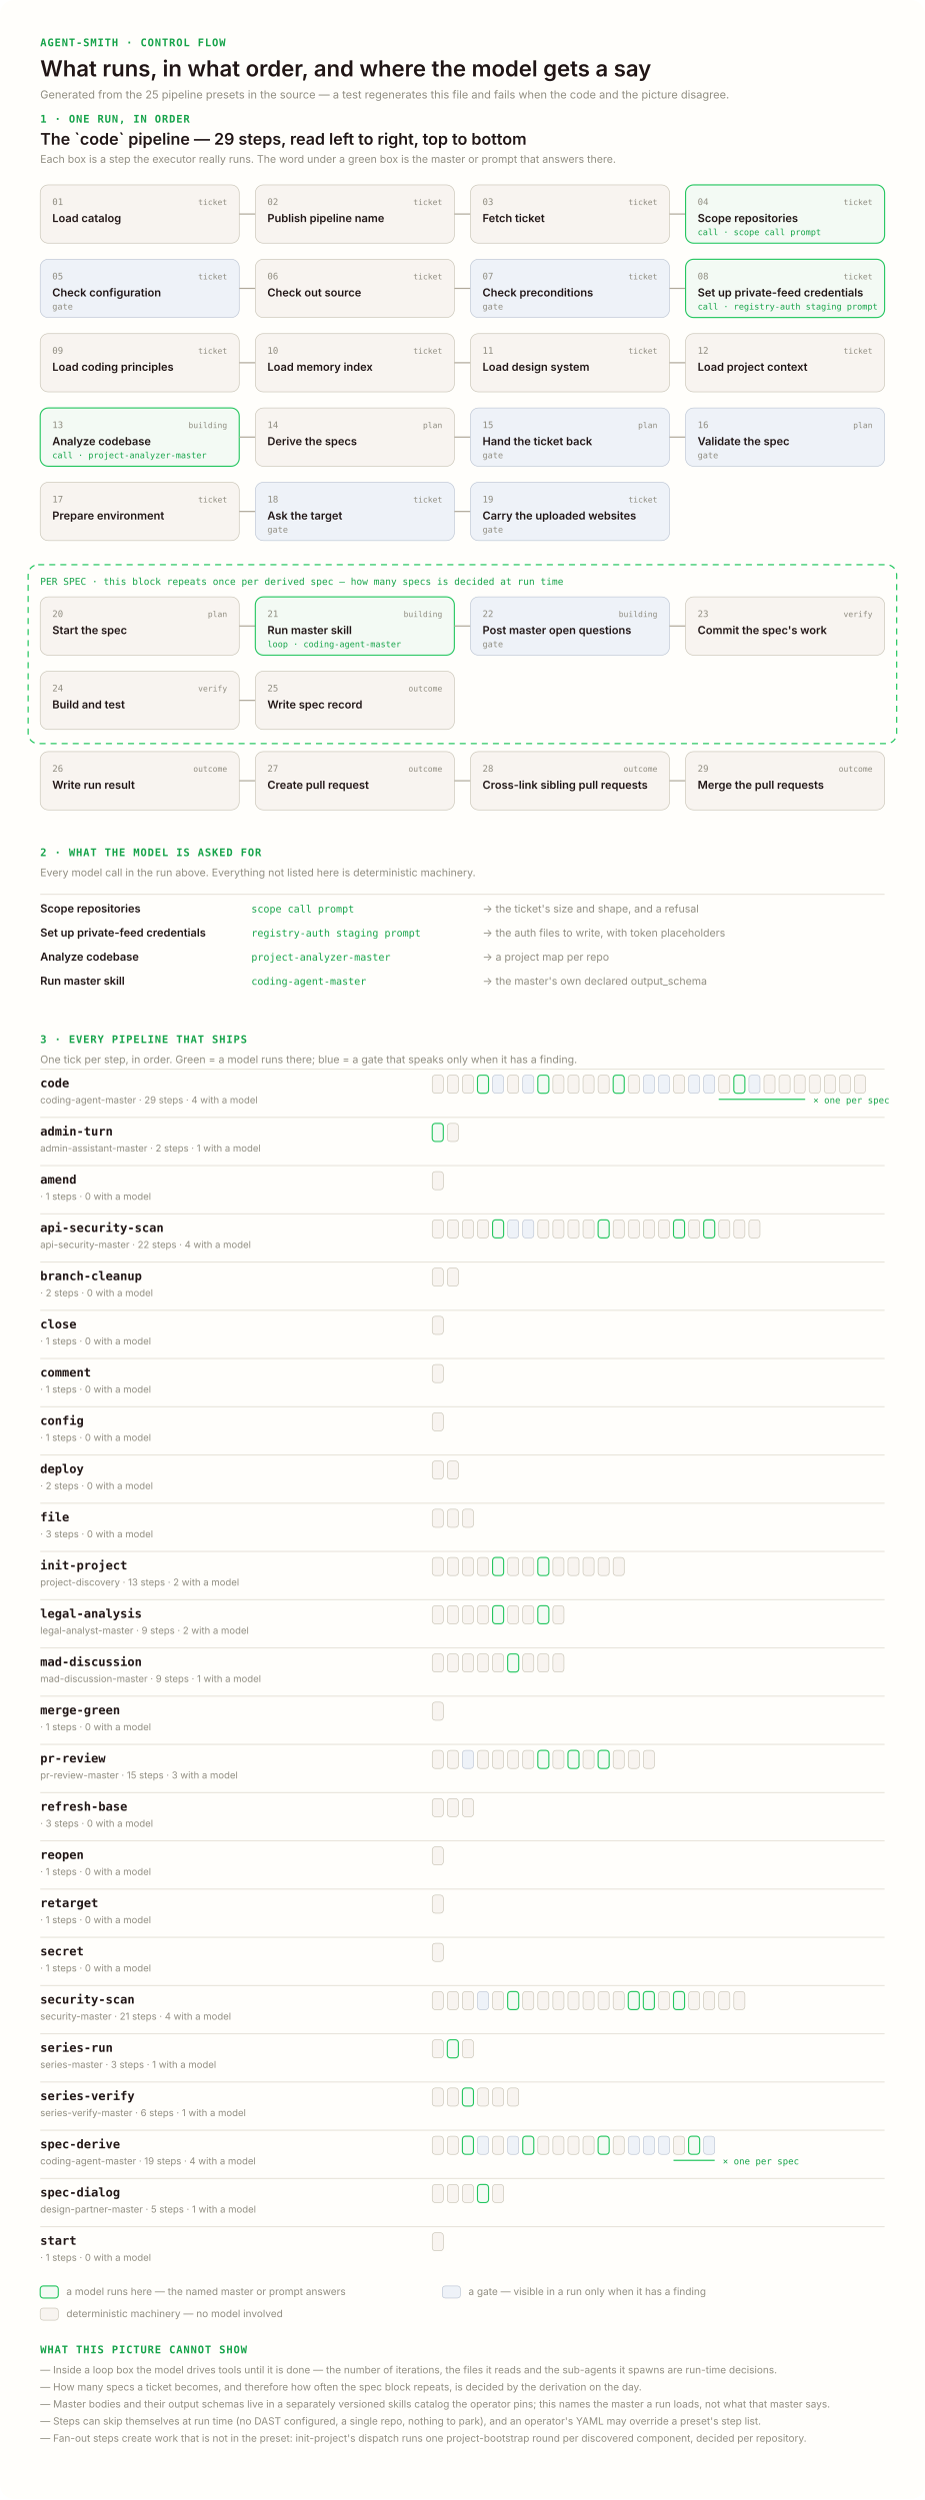
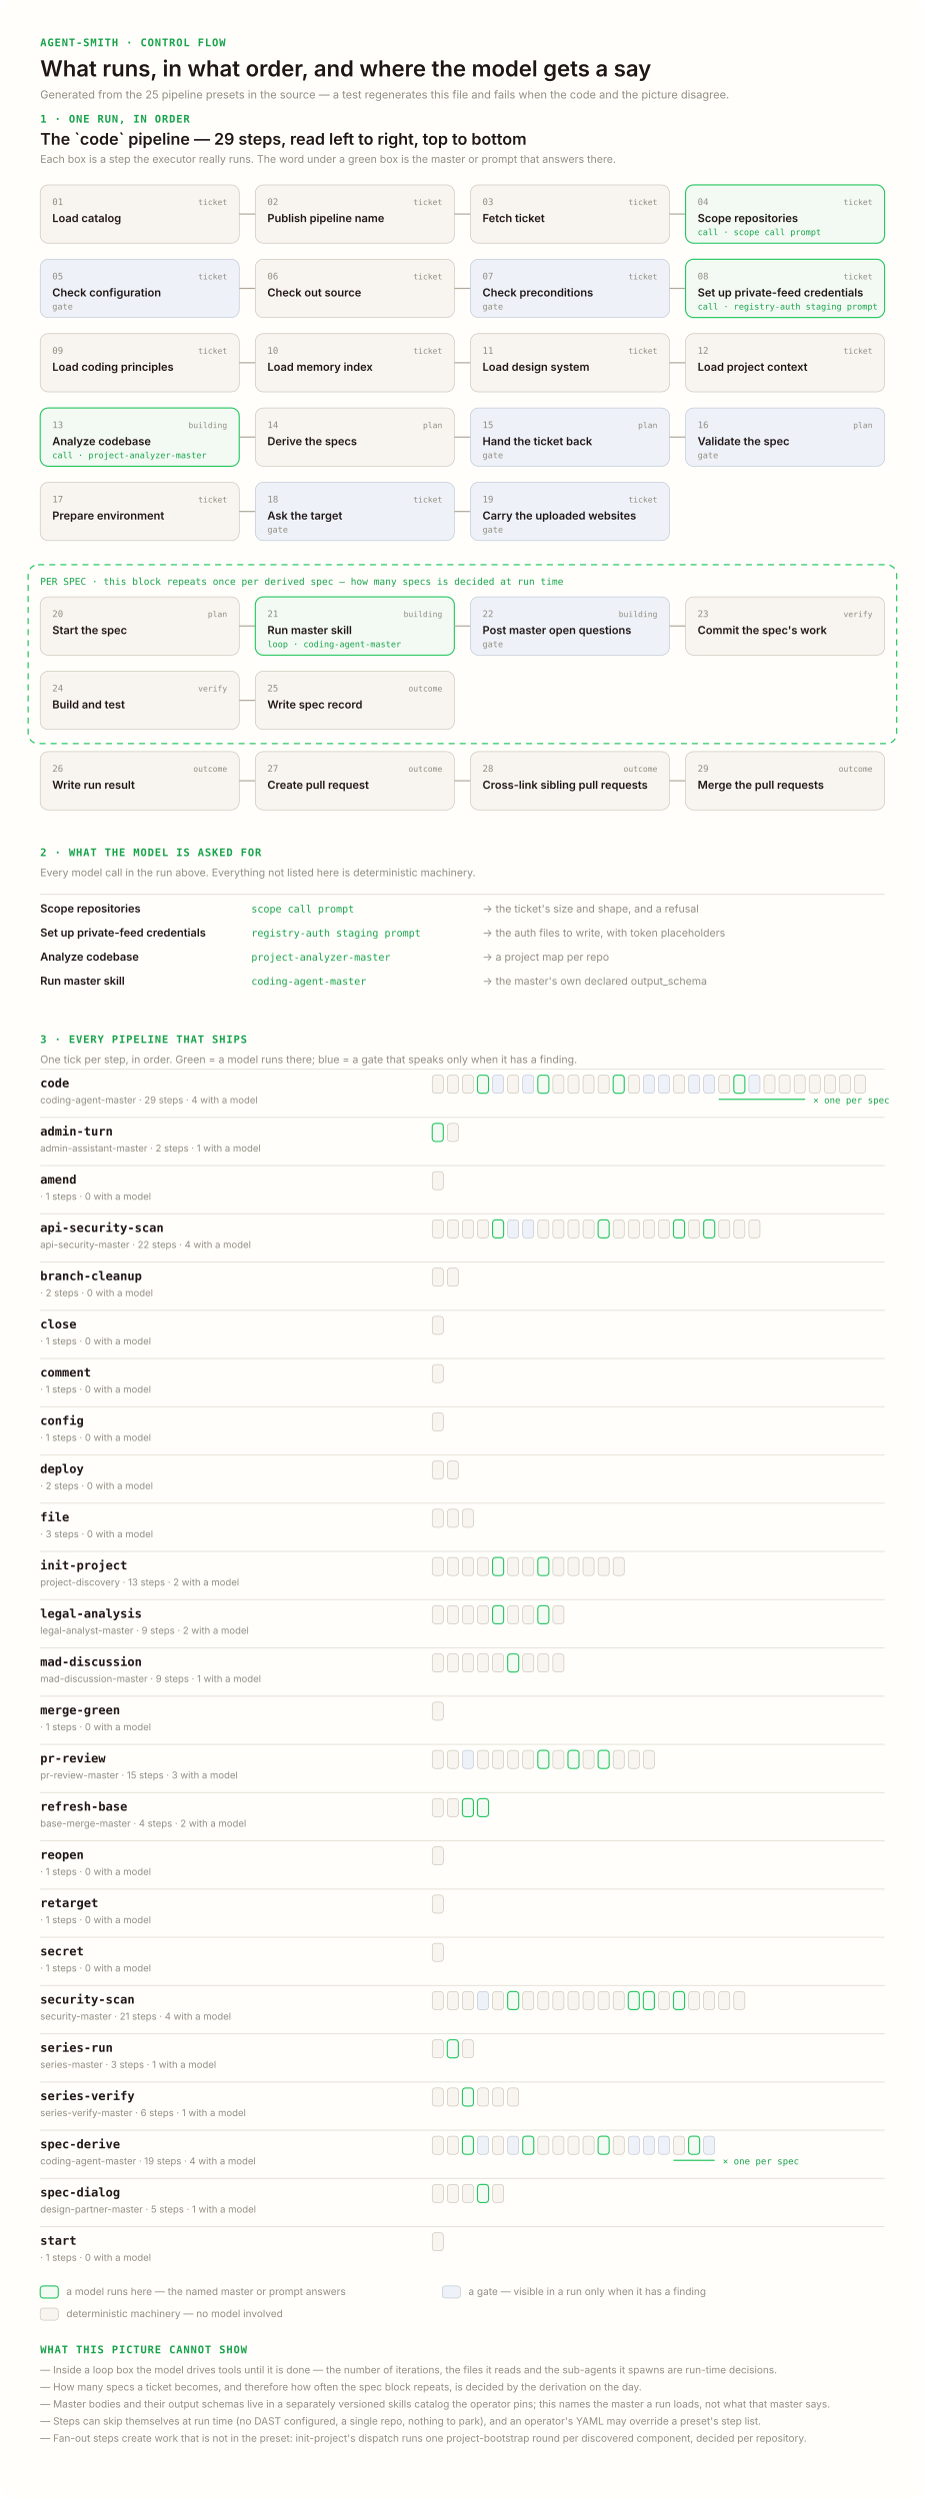
<svg xmlns="http://www.w3.org/2000/svg" viewBox="0 0 920 2487" role="img" aria-labelledby="cf-title cf-desc">
  <style>
    .cf-bg        { fill: #fffefb; }
    .cf-surface   { fill: #f8f4f0; stroke: #c5c0b1; stroke-width: 0.6; }
    .cf-gate      { fill: #eef2f8; stroke: #b7c1d1; stroke-width: 0.6; }
    .cf-model     { fill: #f3faf4; stroke: #22c55e; stroke-width: 1.1; }
    .cf-block     { fill: none;    stroke: #22c55e; stroke-width: 1.2; stroke-dasharray: 6 5; }
    .cf-blockline { stroke: #22c55e; stroke-width: 1.2; }
    .cf-flow      { stroke: #b0a99a; stroke-width: 1.2; }
    .cf-rule      { stroke: #e6e2d8; stroke-width: 1; }
    .cf-text      { fill: #201515; font-family: 'Inter', system-ui, sans-serif; }
    .cf-mute      { fill: #8f8c80; font-family: 'Inter', system-ui, sans-serif; }
    .cf-mono      { fill: #201515; font-family: 'IBM Plex Mono', ui-monospace, monospace; }
    .cf-mono-mute { fill: #8f8c80; font-family: 'IBM Plex Mono', ui-monospace, monospace; }
    .cf-accent    { fill: #16a34a; font-family: 'IBM Plex Mono', ui-monospace, monospace; }
    .cf-tag       { fill: #16a34a; font-family: 'IBM Plex Mono', ui-monospace, monospace; letter-spacing: 0.8px; }
  </style>
  <rect width="920" height="2487" rx="14" class="cf-bg" />
  <text x="40" y="46" class="cf-tag" font-size="10.5" font-weight="600" text-anchor="start">AGENT-SMITH · CONTROL FLOW</text>
  <text x="40" y="76" class="cf-text" font-size="22" font-weight="600" text-anchor="start">What runs, in what order, and where the model gets a say</text>
  <text x="40" y="98" class="cf-mute" font-size="11" font-weight="400" text-anchor="start">Generated from the 25 pipeline presets in the source — a test regenerates this file and fails when the code and the picture disagree.</text>
  <text x="40" y="122" class="cf-tag" font-size="10.5" font-weight="600" text-anchor="start">1 · ONE RUN, IN ORDER</text>
  <text x="40" y="144" class="cf-text" font-size="16" font-weight="600" text-anchor="start">The `code` pipeline — 29 steps, read left to right, top to bottom</text>
  <text x="40" y="162" class="cf-mute" font-size="10.5" font-weight="400" text-anchor="start">Each box is a step the executor really runs. The word under a green box is the master or prompt that answers there.</text>
  <rect x="40" y="184" width="198" height="58" rx="8" class="cf-surface" />
  <text x="52" y="204" class="cf-mono-mute" font-size="9" font-weight="400" text-anchor="start">01</text>
  <text x="226" y="204" class="cf-mono-mute" font-size="8" font-weight="400" text-anchor="end">ticket</text>
  <text x="52" y="221" class="cf-text" font-size="11" font-weight="600" text-anchor="start">Load catalog</text>
  <line x1="238" y1="213" x2="254" y2="213" class="cf-flow" />
  <rect x="254" y="184" width="198" height="58" rx="8" class="cf-surface" />
  <text x="266" y="204" class="cf-mono-mute" font-size="9" font-weight="400" text-anchor="start">02</text>
  <text x="440" y="204" class="cf-mono-mute" font-size="8" font-weight="400" text-anchor="end">ticket</text>
  <text x="266" y="221" class="cf-text" font-size="11" font-weight="600" text-anchor="start">Publish pipeline name</text>
  <line x1="452" y1="213" x2="468" y2="213" class="cf-flow" />
  <rect x="468" y="184" width="198" height="58" rx="8" class="cf-surface" />
  <text x="480" y="204" class="cf-mono-mute" font-size="9" font-weight="400" text-anchor="start">03</text>
  <text x="654" y="204" class="cf-mono-mute" font-size="8" font-weight="400" text-anchor="end">ticket</text>
  <text x="480" y="221" class="cf-text" font-size="11" font-weight="600" text-anchor="start">Fetch ticket</text>
  <line x1="666" y1="213" x2="682" y2="213" class="cf-flow" />
  <rect x="682" y="184" width="198" height="58" rx="8" class="cf-model" />
  <text x="694" y="204" class="cf-mono-mute" font-size="9" font-weight="400" text-anchor="start">04</text>
  <text x="868" y="204" class="cf-mono-mute" font-size="8" font-weight="400" text-anchor="end">ticket</text>
  <text x="694" y="221" class="cf-text" font-size="11" font-weight="600" text-anchor="start">Scope repositories</text>
  <text x="694" y="234" class="cf-accent" font-size="8.5" font-weight="400" text-anchor="start">call · scope call prompt</text>
  <rect x="40" y="258" width="198" height="58" rx="8" class="cf-gate" />
  <text x="52" y="278" class="cf-mono-mute" font-size="9" font-weight="400" text-anchor="start">05</text>
  <text x="226" y="278" class="cf-mono-mute" font-size="8" font-weight="400" text-anchor="end">ticket</text>
  <text x="52" y="295" class="cf-text" font-size="11" font-weight="600" text-anchor="start">Check configuration</text>
  <text x="52" y="308" class="cf-mono-mute" font-size="8.5" font-weight="400" text-anchor="start">gate</text>
  <line x1="238" y1="287" x2="254" y2="287" class="cf-flow" />
  <rect x="254" y="258" width="198" height="58" rx="8" class="cf-surface" />
  <text x="266" y="278" class="cf-mono-mute" font-size="9" font-weight="400" text-anchor="start">06</text>
  <text x="440" y="278" class="cf-mono-mute" font-size="8" font-weight="400" text-anchor="end">ticket</text>
  <text x="266" y="295" class="cf-text" font-size="11" font-weight="600" text-anchor="start">Check out source</text>
  <line x1="452" y1="287" x2="468" y2="287" class="cf-flow" />
  <rect x="468" y="258" width="198" height="58" rx="8" class="cf-gate" />
  <text x="480" y="278" class="cf-mono-mute" font-size="9" font-weight="400" text-anchor="start">07</text>
  <text x="654" y="278" class="cf-mono-mute" font-size="8" font-weight="400" text-anchor="end">ticket</text>
  <text x="480" y="295" class="cf-text" font-size="11" font-weight="600" text-anchor="start">Check preconditions</text>
  <text x="480" y="308" class="cf-mono-mute" font-size="8.5" font-weight="400" text-anchor="start">gate</text>
  <line x1="666" y1="287" x2="682" y2="287" class="cf-flow" />
  <rect x="682" y="258" width="198" height="58" rx="8" class="cf-model" />
  <text x="694" y="278" class="cf-mono-mute" font-size="9" font-weight="400" text-anchor="start">08</text>
  <text x="868" y="278" class="cf-mono-mute" font-size="8" font-weight="400" text-anchor="end">ticket</text>
  <text x="694" y="295" class="cf-text" font-size="11" font-weight="600" text-anchor="start">Set up private-feed credentials</text>
  <text x="694" y="308" class="cf-accent" font-size="8.5" font-weight="400" text-anchor="start">call · registry-auth staging prompt</text>
  <rect x="40" y="332" width="198" height="58" rx="8" class="cf-surface" />
  <text x="52" y="352" class="cf-mono-mute" font-size="9" font-weight="400" text-anchor="start">09</text>
  <text x="226" y="352" class="cf-mono-mute" font-size="8" font-weight="400" text-anchor="end">ticket</text>
  <text x="52" y="369" class="cf-text" font-size="11" font-weight="600" text-anchor="start">Load coding principles</text>
  <line x1="238" y1="361" x2="254" y2="361" class="cf-flow" />
  <rect x="254" y="332" width="198" height="58" rx="8" class="cf-surface" />
  <text x="266" y="352" class="cf-mono-mute" font-size="9" font-weight="400" text-anchor="start">10</text>
  <text x="440" y="352" class="cf-mono-mute" font-size="8" font-weight="400" text-anchor="end">ticket</text>
  <text x="266" y="369" class="cf-text" font-size="11" font-weight="600" text-anchor="start">Load memory index</text>
  <line x1="452" y1="361" x2="468" y2="361" class="cf-flow" />
  <rect x="468" y="332" width="198" height="58" rx="8" class="cf-surface" />
  <text x="480" y="352" class="cf-mono-mute" font-size="9" font-weight="400" text-anchor="start">11</text>
  <text x="654" y="352" class="cf-mono-mute" font-size="8" font-weight="400" text-anchor="end">ticket</text>
  <text x="480" y="369" class="cf-text" font-size="11" font-weight="600" text-anchor="start">Load design system</text>
  <line x1="666" y1="361" x2="682" y2="361" class="cf-flow" />
  <rect x="682" y="332" width="198" height="58" rx="8" class="cf-surface" />
  <text x="694" y="352" class="cf-mono-mute" font-size="9" font-weight="400" text-anchor="start">12</text>
  <text x="868" y="352" class="cf-mono-mute" font-size="8" font-weight="400" text-anchor="end">ticket</text>
  <text x="694" y="369" class="cf-text" font-size="11" font-weight="600" text-anchor="start">Load project context</text>
  <rect x="40" y="406" width="198" height="58" rx="8" class="cf-model" />
  <text x="52" y="426" class="cf-mono-mute" font-size="9" font-weight="400" text-anchor="start">13</text>
  <text x="226" y="426" class="cf-mono-mute" font-size="8" font-weight="400" text-anchor="end">building</text>
  <text x="52" y="443" class="cf-text" font-size="11" font-weight="600" text-anchor="start">Analyze codebase</text>
  <text x="52" y="456" class="cf-accent" font-size="8.5" font-weight="400" text-anchor="start">call · project-analyzer-master</text>
  <line x1="238" y1="435" x2="254" y2="435" class="cf-flow" />
  <rect x="254" y="406" width="198" height="58" rx="8" class="cf-surface" />
  <text x="266" y="426" class="cf-mono-mute" font-size="9" font-weight="400" text-anchor="start">14</text>
  <text x="440" y="426" class="cf-mono-mute" font-size="8" font-weight="400" text-anchor="end">plan</text>
  <text x="266" y="443" class="cf-text" font-size="11" font-weight="600" text-anchor="start">Derive the specs</text>
  <line x1="452" y1="435" x2="468" y2="435" class="cf-flow" />
  <rect x="468" y="406" width="198" height="58" rx="8" class="cf-gate" />
  <text x="480" y="426" class="cf-mono-mute" font-size="9" font-weight="400" text-anchor="start">15</text>
  <text x="654" y="426" class="cf-mono-mute" font-size="8" font-weight="400" text-anchor="end">plan</text>
  <text x="480" y="443" class="cf-text" font-size="11" font-weight="600" text-anchor="start">Hand the ticket back</text>
  <text x="480" y="456" class="cf-mono-mute" font-size="8.5" font-weight="400" text-anchor="start">gate</text>
  <line x1="666" y1="435" x2="682" y2="435" class="cf-flow" />
  <rect x="682" y="406" width="198" height="58" rx="8" class="cf-gate" />
  <text x="694" y="426" class="cf-mono-mute" font-size="9" font-weight="400" text-anchor="start">16</text>
  <text x="868" y="426" class="cf-mono-mute" font-size="8" font-weight="400" text-anchor="end">plan</text>
  <text x="694" y="443" class="cf-text" font-size="11" font-weight="600" text-anchor="start">Validate the spec</text>
  <text x="694" y="456" class="cf-mono-mute" font-size="8.5" font-weight="400" text-anchor="start">gate</text>
  <rect x="40" y="480" width="198" height="58" rx="8" class="cf-surface" />
  <text x="52" y="500" class="cf-mono-mute" font-size="9" font-weight="400" text-anchor="start">17</text>
  <text x="226" y="500" class="cf-mono-mute" font-size="8" font-weight="400" text-anchor="end">ticket</text>
  <text x="52" y="517" class="cf-text" font-size="11" font-weight="600" text-anchor="start">Prepare environment</text>
  <line x1="238" y1="509" x2="254" y2="509" class="cf-flow" />
  <rect x="254" y="480" width="198" height="58" rx="8" class="cf-gate" />
  <text x="266" y="500" class="cf-mono-mute" font-size="9" font-weight="400" text-anchor="start">18</text>
  <text x="440" y="500" class="cf-mono-mute" font-size="8" font-weight="400" text-anchor="end">ticket</text>
  <text x="266" y="517" class="cf-text" font-size="11" font-weight="600" text-anchor="start">Ask the target</text>
  <text x="266" y="530" class="cf-mono-mute" font-size="8.5" font-weight="400" text-anchor="start">gate</text>
  <line x1="452" y1="509" x2="468" y2="509" class="cf-flow" />
  <rect x="468" y="480" width="198" height="58" rx="8" class="cf-gate" />
  <text x="480" y="500" class="cf-mono-mute" font-size="9" font-weight="400" text-anchor="start">19</text>
  <text x="654" y="500" class="cf-mono-mute" font-size="8" font-weight="400" text-anchor="end">ticket</text>
  <text x="480" y="517" class="cf-text" font-size="11" font-weight="600" text-anchor="start">Carry the uploaded websites</text>
  <text x="480" y="530" class="cf-mono-mute" font-size="8.5" font-weight="400" text-anchor="start">gate</text>
  <rect x="28" y="562" width="864" height="178" rx="10" class="cf-block" />
  <text x="40" y="582" class="cf-accent" font-size="9.5" font-weight="400" text-anchor="start">PER SPEC · this block repeats once per derived spec — how many specs is decided at run time</text>
  <rect x="40" y="594" width="198" height="58" rx="8" class="cf-surface" />
  <text x="52" y="614" class="cf-mono-mute" font-size="9" font-weight="400" text-anchor="start">20</text>
  <text x="226" y="614" class="cf-mono-mute" font-size="8" font-weight="400" text-anchor="end">plan</text>
  <text x="52" y="631" class="cf-text" font-size="11" font-weight="600" text-anchor="start">Start the spec</text>
  <line x1="238" y1="623" x2="254" y2="623" class="cf-flow" />
  <rect x="254" y="594" width="198" height="58" rx="8" class="cf-model" />
  <text x="266" y="614" class="cf-mono-mute" font-size="9" font-weight="400" text-anchor="start">21</text>
  <text x="440" y="614" class="cf-mono-mute" font-size="8" font-weight="400" text-anchor="end">building</text>
  <text x="266" y="631" class="cf-text" font-size="11" font-weight="600" text-anchor="start">Run master skill</text>
  <text x="266" y="644" class="cf-accent" font-size="8.5" font-weight="400" text-anchor="start">loop · coding-agent-master</text>
  <line x1="452" y1="623" x2="468" y2="623" class="cf-flow" />
  <rect x="468" y="594" width="198" height="58" rx="8" class="cf-gate" />
  <text x="480" y="614" class="cf-mono-mute" font-size="9" font-weight="400" text-anchor="start">22</text>
  <text x="654" y="614" class="cf-mono-mute" font-size="8" font-weight="400" text-anchor="end">building</text>
  <text x="480" y="631" class="cf-text" font-size="11" font-weight="600" text-anchor="start">Post master open questions</text>
  <text x="480" y="644" class="cf-mono-mute" font-size="8.5" font-weight="400" text-anchor="start">gate</text>
  <line x1="666" y1="623" x2="682" y2="623" class="cf-flow" />
  <rect x="682" y="594" width="198" height="58" rx="8" class="cf-surface" />
  <text x="694" y="614" class="cf-mono-mute" font-size="9" font-weight="400" text-anchor="start">23</text>
  <text x="868" y="614" class="cf-mono-mute" font-size="8" font-weight="400" text-anchor="end">verify</text>
  <text x="694" y="631" class="cf-text" font-size="11" font-weight="600" text-anchor="start">Commit the spec's work</text>
  <rect x="40" y="668" width="198" height="58" rx="8" class="cf-surface" />
  <text x="52" y="688" class="cf-mono-mute" font-size="9" font-weight="400" text-anchor="start">24</text>
  <text x="226" y="688" class="cf-mono-mute" font-size="8" font-weight="400" text-anchor="end">verify</text>
  <text x="52" y="705" class="cf-text" font-size="11" font-weight="600" text-anchor="start">Build and test</text>
  <line x1="238" y1="697" x2="254" y2="697" class="cf-flow" />
  <rect x="254" y="668" width="198" height="58" rx="8" class="cf-surface" />
  <text x="266" y="688" class="cf-mono-mute" font-size="9" font-weight="400" text-anchor="start">25</text>
  <text x="440" y="688" class="cf-mono-mute" font-size="8" font-weight="400" text-anchor="end">outcome</text>
  <text x="266" y="705" class="cf-text" font-size="11" font-weight="600" text-anchor="start">Write spec record</text>
  <rect x="40" y="748" width="198" height="58" rx="8" class="cf-surface" />
  <text x="52" y="768" class="cf-mono-mute" font-size="9" font-weight="400" text-anchor="start">26</text>
  <text x="226" y="768" class="cf-mono-mute" font-size="8" font-weight="400" text-anchor="end">outcome</text>
  <text x="52" y="785" class="cf-text" font-size="11" font-weight="600" text-anchor="start">Write run result</text>
  <line x1="238" y1="777" x2="254" y2="777" class="cf-flow" />
  <rect x="254" y="748" width="198" height="58" rx="8" class="cf-surface" />
  <text x="266" y="768" class="cf-mono-mute" font-size="9" font-weight="400" text-anchor="start">27</text>
  <text x="440" y="768" class="cf-mono-mute" font-size="8" font-weight="400" text-anchor="end">outcome</text>
  <text x="266" y="785" class="cf-text" font-size="11" font-weight="600" text-anchor="start">Create pull request</text>
  <line x1="452" y1="777" x2="468" y2="777" class="cf-flow" />
  <rect x="468" y="748" width="198" height="58" rx="8" class="cf-surface" />
  <text x="480" y="768" class="cf-mono-mute" font-size="9" font-weight="400" text-anchor="start">28</text>
  <text x="654" y="768" class="cf-mono-mute" font-size="8" font-weight="400" text-anchor="end">outcome</text>
  <text x="480" y="785" class="cf-text" font-size="11" font-weight="600" text-anchor="start">Cross-link sibling pull requests</text>
  <line x1="666" y1="777" x2="682" y2="777" class="cf-flow" />
  <rect x="682" y="748" width="198" height="58" rx="8" class="cf-surface" />
  <text x="694" y="768" class="cf-mono-mute" font-size="9" font-weight="400" text-anchor="start">29</text>
  <text x="868" y="768" class="cf-mono-mute" font-size="8" font-weight="400" text-anchor="end">outcome</text>
  <text x="694" y="785" class="cf-text" font-size="11" font-weight="600" text-anchor="start">Merge the pull requests</text>
  <text x="40" y="852" class="cf-tag" font-size="10.5" font-weight="600" text-anchor="start">2 · WHAT THE MODEL IS ASKED FOR</text>
  <text x="40" y="872" class="cf-mute" font-size="10.5" font-weight="400" text-anchor="start">Every model call in the run above. Everything not listed here is deterministic machinery.</text>
  <line x1="40" y1="890" x2="880" y2="890" class="cf-rule" />
  <text x="40" y="908" class="cf-text" font-size="11" font-weight="600" text-anchor="start">Scope repositories</text>
  <text x="250" y="908" class="cf-accent" font-size="10" font-weight="400" text-anchor="start">scope call prompt</text>
  <text x="480" y="908" class="cf-mute" font-size="10.5" font-weight="400" text-anchor="start">→ the ticket's size and shape, and a refusal</text>
  <text x="40" y="932" class="cf-text" font-size="11" font-weight="600" text-anchor="start">Set up private-feed credentials</text>
  <text x="250" y="932" class="cf-accent" font-size="10" font-weight="400" text-anchor="start">registry-auth staging prompt</text>
  <text x="480" y="932" class="cf-mute" font-size="10.5" font-weight="400" text-anchor="start">→ the auth files to write, with token placeholders</text>
  <text x="40" y="956" class="cf-text" font-size="11" font-weight="600" text-anchor="start">Analyze codebase</text>
  <text x="250" y="956" class="cf-accent" font-size="10" font-weight="400" text-anchor="start">project-analyzer-master</text>
  <text x="480" y="956" class="cf-mute" font-size="10.5" font-weight="400" text-anchor="start">→ a project map per repo</text>
  <text x="40" y="980" class="cf-text" font-size="11" font-weight="600" text-anchor="start">Run master skill</text>
  <text x="250" y="980" class="cf-accent" font-size="10" font-weight="400" text-anchor="start">coding-agent-master</text>
  <text x="480" y="980" class="cf-mute" font-size="10.5" font-weight="400" text-anchor="start">→ the master's own declared output_schema</text>
  <text x="40" y="1038" class="cf-tag" font-size="10.5" font-weight="600" text-anchor="start">3 · EVERY PIPELINE THAT SHIPS</text>
  <text x="40" y="1058" class="cf-mute" font-size="10.5" font-weight="400" text-anchor="start">One tick per step, in order. Green = a model runs there; blue = a gate that speaks only when it has a finding.</text>
  <line x1="40" y1="1064" x2="880" y2="1064" class="cf-rule" />
  <text x="40" y="1082" class="cf-mono" font-size="12" font-weight="600" text-anchor="start">code</text>
  <text x="40" y="1098" class="cf-mute" font-size="9.5" font-weight="400" text-anchor="start">coding-agent-master · 29 steps · 4 with a model</text>
  <rect x="430" y="1070" width="11" height="18" rx="3" class="cf-surface" />
  <rect x="445" y="1070" width="11" height="18" rx="3" class="cf-surface" />
  <rect x="460" y="1070" width="11" height="18" rx="3" class="cf-surface" />
  <rect x="475" y="1070" width="11" height="18" rx="3" class="cf-model" />
  <rect x="490" y="1070" width="11" height="18" rx="3" class="cf-gate" />
  <rect x="505" y="1070" width="11" height="18" rx="3" class="cf-surface" />
  <rect x="520" y="1070" width="11" height="18" rx="3" class="cf-gate" />
  <rect x="535" y="1070" width="11" height="18" rx="3" class="cf-model" />
  <rect x="550" y="1070" width="11" height="18" rx="3" class="cf-surface" />
  <rect x="565" y="1070" width="11" height="18" rx="3" class="cf-surface" />
  <rect x="580" y="1070" width="11" height="18" rx="3" class="cf-surface" />
  <rect x="595" y="1070" width="11" height="18" rx="3" class="cf-surface" />
  <rect x="610" y="1070" width="11" height="18" rx="3" class="cf-model" />
  <rect x="625" y="1070" width="11" height="18" rx="3" class="cf-surface" />
  <rect x="640" y="1070" width="11" height="18" rx="3" class="cf-gate" />
  <rect x="655" y="1070" width="11" height="18" rx="3" class="cf-gate" />
  <rect x="670" y="1070" width="11" height="18" rx="3" class="cf-surface" />
  <rect x="685" y="1070" width="11" height="18" rx="3" class="cf-gate" />
  <rect x="700" y="1070" width="11" height="18" rx="3" class="cf-gate" />
  <rect x="715" y="1070" width="11" height="18" rx="3" class="cf-surface" />
  <rect x="730" y="1070" width="11" height="18" rx="3" class="cf-model" />
  <rect x="745" y="1070" width="11" height="18" rx="3" class="cf-gate" />
  <rect x="760" y="1070" width="11" height="18" rx="3" class="cf-surface" />
  <rect x="775" y="1070" width="11" height="18" rx="3" class="cf-surface" />
  <rect x="790" y="1070" width="11" height="18" rx="3" class="cf-surface" />
  <rect x="805" y="1070" width="11" height="18" rx="3" class="cf-surface" />
  <rect x="820" y="1070" width="11" height="18" rx="3" class="cf-surface" />
  <rect x="835" y="1070" width="11" height="18" rx="3" class="cf-surface" />
  <rect x="850" y="1070" width="11" height="18" rx="3" class="cf-surface" />
  <line x1="715" y1="1094" x2="801" y2="1094" class="cf-blockline" />
  <text x="809" y="1098" class="cf-accent" font-size="9" font-weight="400" text-anchor="start">× one per spec</text>
  <line x1="40" y1="1112" x2="880" y2="1112" class="cf-rule" />
  <text x="40" y="1130" class="cf-mono" font-size="12" font-weight="600" text-anchor="start">admin-turn</text>
  <text x="40" y="1146" class="cf-mute" font-size="9.5" font-weight="400" text-anchor="start">admin-assistant-master · 2 steps · 1 with a model</text>
  <rect x="430" y="1118" width="11" height="18" rx="3" class="cf-model" />
  <rect x="445" y="1118" width="11" height="18" rx="3" class="cf-surface" />
  <line x1="40" y1="1160" x2="880" y2="1160" class="cf-rule" />
  <text x="40" y="1178" class="cf-mono" font-size="12" font-weight="600" text-anchor="start">amend</text>
  <text x="40" y="1194" class="cf-mute" font-size="9.5" font-weight="400" text-anchor="start"> · 1 steps · 0 with a model</text>
  <rect x="430" y="1166" width="11" height="18" rx="3" class="cf-surface" />
  <line x1="40" y1="1208" x2="880" y2="1208" class="cf-rule" />
  <text x="40" y="1226" class="cf-mono" font-size="12" font-weight="600" text-anchor="start">api-security-scan</text>
  <text x="40" y="1242" class="cf-mute" font-size="9.5" font-weight="400" text-anchor="start">api-security-master · 22 steps · 4 with a model</text>
  <rect x="430" y="1214" width="11" height="18" rx="3" class="cf-surface" />
  <rect x="445" y="1214" width="11" height="18" rx="3" class="cf-surface" />
  <rect x="460" y="1214" width="11" height="18" rx="3" class="cf-surface" />
  <rect x="475" y="1214" width="11" height="18" rx="3" class="cf-surface" />
  <rect x="490" y="1214" width="11" height="18" rx="3" class="cf-model" />
  <rect x="505" y="1214" width="11" height="18" rx="3" class="cf-gate" />
  <rect x="520" y="1214" width="11" height="18" rx="3" class="cf-gate" />
  <rect x="535" y="1214" width="11" height="18" rx="3" class="cf-surface" />
  <rect x="550" y="1214" width="11" height="18" rx="3" class="cf-surface" />
  <rect x="565" y="1214" width="11" height="18" rx="3" class="cf-surface" />
  <rect x="580" y="1214" width="11" height="18" rx="3" class="cf-surface" />
  <rect x="595" y="1214" width="11" height="18" rx="3" class="cf-model" />
  <rect x="610" y="1214" width="11" height="18" rx="3" class="cf-surface" />
  <rect x="625" y="1214" width="11" height="18" rx="3" class="cf-surface" />
  <rect x="640" y="1214" width="11" height="18" rx="3" class="cf-surface" />
  <rect x="655" y="1214" width="11" height="18" rx="3" class="cf-surface" />
  <rect x="670" y="1214" width="11" height="18" rx="3" class="cf-model" />
  <rect x="685" y="1214" width="11" height="18" rx="3" class="cf-surface" />
  <rect x="700" y="1214" width="11" height="18" rx="3" class="cf-model" />
  <rect x="715" y="1214" width="11" height="18" rx="3" class="cf-surface" />
  <rect x="730" y="1214" width="11" height="18" rx="3" class="cf-surface" />
  <rect x="745" y="1214" width="11" height="18" rx="3" class="cf-surface" />
  <line x1="40" y1="1256" x2="880" y2="1256" class="cf-rule" />
  <text x="40" y="1274" class="cf-mono" font-size="12" font-weight="600" text-anchor="start">branch-cleanup</text>
  <text x="40" y="1290" class="cf-mute" font-size="9.5" font-weight="400" text-anchor="start"> · 2 steps · 0 with a model</text>
  <rect x="430" y="1262" width="11" height="18" rx="3" class="cf-surface" />
  <rect x="445" y="1262" width="11" height="18" rx="3" class="cf-surface" />
  <line x1="40" y1="1304" x2="880" y2="1304" class="cf-rule" />
  <text x="40" y="1322" class="cf-mono" font-size="12" font-weight="600" text-anchor="start">close</text>
  <text x="40" y="1338" class="cf-mute" font-size="9.5" font-weight="400" text-anchor="start"> · 1 steps · 0 with a model</text>
  <rect x="430" y="1310" width="11" height="18" rx="3" class="cf-surface" />
  <line x1="40" y1="1352" x2="880" y2="1352" class="cf-rule" />
  <text x="40" y="1370" class="cf-mono" font-size="12" font-weight="600" text-anchor="start">comment</text>
  <text x="40" y="1386" class="cf-mute" font-size="9.5" font-weight="400" text-anchor="start"> · 1 steps · 0 with a model</text>
  <rect x="430" y="1358" width="11" height="18" rx="3" class="cf-surface" />
  <line x1="40" y1="1400" x2="880" y2="1400" class="cf-rule" />
  <text x="40" y="1418" class="cf-mono" font-size="12" font-weight="600" text-anchor="start">config</text>
  <text x="40" y="1434" class="cf-mute" font-size="9.5" font-weight="400" text-anchor="start"> · 1 steps · 0 with a model</text>
  <rect x="430" y="1406" width="11" height="18" rx="3" class="cf-surface" />
  <line x1="40" y1="1448" x2="880" y2="1448" class="cf-rule" />
  <text x="40" y="1466" class="cf-mono" font-size="12" font-weight="600" text-anchor="start">deploy</text>
  <text x="40" y="1482" class="cf-mute" font-size="9.5" font-weight="400" text-anchor="start"> · 2 steps · 0 with a model</text>
  <rect x="430" y="1454" width="11" height="18" rx="3" class="cf-surface" />
  <rect x="445" y="1454" width="11" height="18" rx="3" class="cf-surface" />
  <line x1="40" y1="1496" x2="880" y2="1496" class="cf-rule" />
  <text x="40" y="1514" class="cf-mono" font-size="12" font-weight="600" text-anchor="start">file</text>
  <text x="40" y="1530" class="cf-mute" font-size="9.5" font-weight="400" text-anchor="start"> · 3 steps · 0 with a model</text>
  <rect x="430" y="1502" width="11" height="18" rx="3" class="cf-surface" />
  <rect x="445" y="1502" width="11" height="18" rx="3" class="cf-surface" />
  <rect x="460" y="1502" width="11" height="18" rx="3" class="cf-surface" />
  <line x1="40" y1="1544" x2="880" y2="1544" class="cf-rule" />
  <text x="40" y="1562" class="cf-mono" font-size="12" font-weight="600" text-anchor="start">init-project</text>
  <text x="40" y="1578" class="cf-mute" font-size="9.5" font-weight="400" text-anchor="start">project-discovery · 13 steps · 2 with a model</text>
  <rect x="430" y="1550" width="11" height="18" rx="3" class="cf-surface" />
  <rect x="445" y="1550" width="11" height="18" rx="3" class="cf-surface" />
  <rect x="460" y="1550" width="11" height="18" rx="3" class="cf-surface" />
  <rect x="475" y="1550" width="11" height="18" rx="3" class="cf-surface" />
  <rect x="490" y="1550" width="11" height="18" rx="3" class="cf-model" />
  <rect x="505" y="1550" width="11" height="18" rx="3" class="cf-surface" />
  <rect x="520" y="1550" width="11" height="18" rx="3" class="cf-surface" />
  <rect x="535" y="1550" width="11" height="18" rx="3" class="cf-model" />
  <rect x="550" y="1550" width="11" height="18" rx="3" class="cf-surface" />
  <rect x="565" y="1550" width="11" height="18" rx="3" class="cf-surface" />
  <rect x="580" y="1550" width="11" height="18" rx="3" class="cf-surface" />
  <rect x="595" y="1550" width="11" height="18" rx="3" class="cf-surface" />
  <rect x="610" y="1550" width="11" height="18" rx="3" class="cf-surface" />
  <line x1="40" y1="1592" x2="880" y2="1592" class="cf-rule" />
  <text x="40" y="1610" class="cf-mono" font-size="12" font-weight="600" text-anchor="start">legal-analysis</text>
  <text x="40" y="1626" class="cf-mute" font-size="9.5" font-weight="400" text-anchor="start">legal-analyst-master · 9 steps · 2 with a model</text>
  <rect x="430" y="1598" width="11" height="18" rx="3" class="cf-surface" />
  <rect x="445" y="1598" width="11" height="18" rx="3" class="cf-surface" />
  <rect x="460" y="1598" width="11" height="18" rx="3" class="cf-surface" />
  <rect x="475" y="1598" width="11" height="18" rx="3" class="cf-surface" />
  <rect x="490" y="1598" width="11" height="18" rx="3" class="cf-model" />
  <rect x="505" y="1598" width="11" height="18" rx="3" class="cf-surface" />
  <rect x="520" y="1598" width="11" height="18" rx="3" class="cf-surface" />
  <rect x="535" y="1598" width="11" height="18" rx="3" class="cf-model" />
  <rect x="550" y="1598" width="11" height="18" rx="3" class="cf-surface" />
  <line x1="40" y1="1640" x2="880" y2="1640" class="cf-rule" />
  <text x="40" y="1658" class="cf-mono" font-size="12" font-weight="600" text-anchor="start">mad-discussion</text>
  <text x="40" y="1674" class="cf-mute" font-size="9.5" font-weight="400" text-anchor="start">mad-discussion-master · 9 steps · 1 with a model</text>
  <rect x="430" y="1646" width="11" height="18" rx="3" class="cf-surface" />
  <rect x="445" y="1646" width="11" height="18" rx="3" class="cf-surface" />
  <rect x="460" y="1646" width="11" height="18" rx="3" class="cf-surface" />
  <rect x="475" y="1646" width="11" height="18" rx="3" class="cf-surface" />
  <rect x="490" y="1646" width="11" height="18" rx="3" class="cf-surface" />
  <rect x="505" y="1646" width="11" height="18" rx="3" class="cf-model" />
  <rect x="520" y="1646" width="11" height="18" rx="3" class="cf-surface" />
  <rect x="535" y="1646" width="11" height="18" rx="3" class="cf-surface" />
  <rect x="550" y="1646" width="11" height="18" rx="3" class="cf-surface" />
  <line x1="40" y1="1688" x2="880" y2="1688" class="cf-rule" />
  <text x="40" y="1706" class="cf-mono" font-size="12" font-weight="600" text-anchor="start">merge-green</text>
  <text x="40" y="1722" class="cf-mute" font-size="9.5" font-weight="400" text-anchor="start"> · 1 steps · 0 with a model</text>
  <rect x="430" y="1694" width="11" height="18" rx="3" class="cf-surface" />
  <line x1="40" y1="1736" x2="880" y2="1736" class="cf-rule" />
  <text x="40" y="1754" class="cf-mono" font-size="12" font-weight="600" text-anchor="start">pr-review</text>
  <text x="40" y="1770" class="cf-mute" font-size="9.5" font-weight="400" text-anchor="start">pr-review-master · 15 steps · 3 with a model</text>
  <rect x="430" y="1742" width="11" height="18" rx="3" class="cf-surface" />
  <rect x="445" y="1742" width="11" height="18" rx="3" class="cf-surface" />
  <rect x="460" y="1742" width="11" height="18" rx="3" class="cf-gate" />
  <rect x="475" y="1742" width="11" height="18" rx="3" class="cf-surface" />
  <rect x="490" y="1742" width="11" height="18" rx="3" class="cf-surface" />
  <rect x="505" y="1742" width="11" height="18" rx="3" class="cf-surface" />
  <rect x="520" y="1742" width="11" height="18" rx="3" class="cf-surface" />
  <rect x="535" y="1742" width="11" height="18" rx="3" class="cf-model" />
  <rect x="550" y="1742" width="11" height="18" rx="3" class="cf-surface" />
  <rect x="565" y="1742" width="11" height="18" rx="3" class="cf-model" />
  <rect x="580" y="1742" width="11" height="18" rx="3" class="cf-surface" />
  <rect x="595" y="1742" width="11" height="18" rx="3" class="cf-model" />
  <rect x="610" y="1742" width="11" height="18" rx="3" class="cf-surface" />
  <rect x="625" y="1742" width="11" height="18" rx="3" class="cf-surface" />
  <rect x="640" y="1742" width="11" height="18" rx="3" class="cf-surface" />
  <line x1="40" y1="1784" x2="880" y2="1784" class="cf-rule" />
  <text x="40" y="1802" class="cf-mono" font-size="12" font-weight="600" text-anchor="start">refresh-base</text>
-   <text x="40" y="1818" class="cf-mute" font-size="9.5" font-weight="400" text-anchor="start"> · 3 steps · 0 with a model</text>
+   <text x="40" y="1818" class="cf-mute" font-size="9.5" font-weight="400" text-anchor="start">base-merge-master · 4 steps · 2 with a model</text>
  <rect x="430" y="1790" width="11" height="18" rx="3" class="cf-surface" />
  <rect x="445" y="1790" width="11" height="18" rx="3" class="cf-surface" />
-   <rect x="460" y="1790" width="11" height="18" rx="3" class="cf-surface" />
+   <rect x="460" y="1790" width="11" height="18" rx="3" class="cf-model" />
+   <rect x="475" y="1790" width="11" height="18" rx="3" class="cf-model" />
  <line x1="40" y1="1832" x2="880" y2="1832" class="cf-rule" />
  <text x="40" y="1850" class="cf-mono" font-size="12" font-weight="600" text-anchor="start">reopen</text>
  <text x="40" y="1866" class="cf-mute" font-size="9.5" font-weight="400" text-anchor="start"> · 1 steps · 0 with a model</text>
  <rect x="430" y="1838" width="11" height="18" rx="3" class="cf-surface" />
  <line x1="40" y1="1880" x2="880" y2="1880" class="cf-rule" />
  <text x="40" y="1898" class="cf-mono" font-size="12" font-weight="600" text-anchor="start">retarget</text>
  <text x="40" y="1914" class="cf-mute" font-size="9.5" font-weight="400" text-anchor="start"> · 1 steps · 0 with a model</text>
  <rect x="430" y="1886" width="11" height="18" rx="3" class="cf-surface" />
  <line x1="40" y1="1928" x2="880" y2="1928" class="cf-rule" />
  <text x="40" y="1946" class="cf-mono" font-size="12" font-weight="600" text-anchor="start">secret</text>
  <text x="40" y="1962" class="cf-mute" font-size="9.5" font-weight="400" text-anchor="start"> · 1 steps · 0 with a model</text>
  <rect x="430" y="1934" width="11" height="18" rx="3" class="cf-surface" />
  <line x1="40" y1="1976" x2="880" y2="1976" class="cf-rule" />
  <text x="40" y="1994" class="cf-mono" font-size="12" font-weight="600" text-anchor="start">security-scan</text>
  <text x="40" y="2010" class="cf-mute" font-size="9.5" font-weight="400" text-anchor="start">security-master · 21 steps · 4 with a model</text>
  <rect x="430" y="1982" width="11" height="18" rx="3" class="cf-surface" />
  <rect x="445" y="1982" width="11" height="18" rx="3" class="cf-surface" />
  <rect x="460" y="1982" width="11" height="18" rx="3" class="cf-surface" />
  <rect x="475" y="1982" width="11" height="18" rx="3" class="cf-gate" />
  <rect x="490" y="1982" width="11" height="18" rx="3" class="cf-surface" />
  <rect x="505" y="1982" width="11" height="18" rx="3" class="cf-model" />
  <rect x="520" y="1982" width="11" height="18" rx="3" class="cf-surface" />
  <rect x="535" y="1982" width="11" height="18" rx="3" class="cf-surface" />
  <rect x="550" y="1982" width="11" height="18" rx="3" class="cf-surface" />
  <rect x="565" y="1982" width="11" height="18" rx="3" class="cf-surface" />
  <rect x="580" y="1982" width="11" height="18" rx="3" class="cf-surface" />
  <rect x="595" y="1982" width="11" height="18" rx="3" class="cf-surface" />
  <rect x="610" y="1982" width="11" height="18" rx="3" class="cf-surface" />
  <rect x="625" y="1982" width="11" height="18" rx="3" class="cf-model" />
  <rect x="640" y="1982" width="11" height="18" rx="3" class="cf-model" />
  <rect x="655" y="1982" width="11" height="18" rx="3" class="cf-surface" />
  <rect x="670" y="1982" width="11" height="18" rx="3" class="cf-model" />
  <rect x="685" y="1982" width="11" height="18" rx="3" class="cf-surface" />
  <rect x="700" y="1982" width="11" height="18" rx="3" class="cf-surface" />
  <rect x="715" y="1982" width="11" height="18" rx="3" class="cf-surface" />
  <rect x="730" y="1982" width="11" height="18" rx="3" class="cf-surface" />
  <line x1="40" y1="2024" x2="880" y2="2024" class="cf-rule" />
  <text x="40" y="2042" class="cf-mono" font-size="12" font-weight="600" text-anchor="start">series-run</text>
  <text x="40" y="2058" class="cf-mute" font-size="9.5" font-weight="400" text-anchor="start">series-master · 3 steps · 1 with a model</text>
  <rect x="430" y="2030" width="11" height="18" rx="3" class="cf-surface" />
  <rect x="445" y="2030" width="11" height="18" rx="3" class="cf-model" />
  <rect x="460" y="2030" width="11" height="18" rx="3" class="cf-surface" />
  <line x1="40" y1="2072" x2="880" y2="2072" class="cf-rule" />
  <text x="40" y="2090" class="cf-mono" font-size="12" font-weight="600" text-anchor="start">series-verify</text>
  <text x="40" y="2106" class="cf-mute" font-size="9.5" font-weight="400" text-anchor="start">series-verify-master · 6 steps · 1 with a model</text>
  <rect x="430" y="2078" width="11" height="18" rx="3" class="cf-surface" />
  <rect x="445" y="2078" width="11" height="18" rx="3" class="cf-surface" />
  <rect x="460" y="2078" width="11" height="18" rx="3" class="cf-model" />
  <rect x="475" y="2078" width="11" height="18" rx="3" class="cf-surface" />
  <rect x="490" y="2078" width="11" height="18" rx="3" class="cf-surface" />
  <rect x="505" y="2078" width="11" height="18" rx="3" class="cf-surface" />
  <line x1="40" y1="2120" x2="880" y2="2120" class="cf-rule" />
  <text x="40" y="2138" class="cf-mono" font-size="12" font-weight="600" text-anchor="start">spec-derive</text>
  <text x="40" y="2154" class="cf-mute" font-size="9.5" font-weight="400" text-anchor="start">coding-agent-master · 19 steps · 4 with a model</text>
  <rect x="430" y="2126" width="11" height="18" rx="3" class="cf-surface" />
  <rect x="445" y="2126" width="11" height="18" rx="3" class="cf-surface" />
  <rect x="460" y="2126" width="11" height="18" rx="3" class="cf-model" />
  <rect x="475" y="2126" width="11" height="18" rx="3" class="cf-gate" />
  <rect x="490" y="2126" width="11" height="18" rx="3" class="cf-surface" />
  <rect x="505" y="2126" width="11" height="18" rx="3" class="cf-gate" />
  <rect x="520" y="2126" width="11" height="18" rx="3" class="cf-model" />
  <rect x="535" y="2126" width="11" height="18" rx="3" class="cf-surface" />
  <rect x="550" y="2126" width="11" height="18" rx="3" class="cf-surface" />
  <rect x="565" y="2126" width="11" height="18" rx="3" class="cf-surface" />
  <rect x="580" y="2126" width="11" height="18" rx="3" class="cf-surface" />
  <rect x="595" y="2126" width="11" height="18" rx="3" class="cf-model" />
  <rect x="610" y="2126" width="11" height="18" rx="3" class="cf-surface" />
  <rect x="625" y="2126" width="11" height="18" rx="3" class="cf-gate" />
  <rect x="640" y="2126" width="11" height="18" rx="3" class="cf-gate" />
  <rect x="655" y="2126" width="11" height="18" rx="3" class="cf-gate" />
  <rect x="670" y="2126" width="11" height="18" rx="3" class="cf-surface" />
  <rect x="685" y="2126" width="11" height="18" rx="3" class="cf-model" />
  <rect x="700" y="2126" width="11" height="18" rx="3" class="cf-gate" />
  <line x1="670" y1="2150" x2="711" y2="2150" class="cf-blockline" />
  <text x="719" y="2154" class="cf-accent" font-size="9" font-weight="400" text-anchor="start">× one per spec</text>
  <line x1="40" y1="2168" x2="880" y2="2168" class="cf-rule" />
  <text x="40" y="2186" class="cf-mono" font-size="12" font-weight="600" text-anchor="start">spec-dialog</text>
  <text x="40" y="2202" class="cf-mute" font-size="9.5" font-weight="400" text-anchor="start">design-partner-master · 5 steps · 1 with a model</text>
  <rect x="430" y="2174" width="11" height="18" rx="3" class="cf-surface" />
  <rect x="445" y="2174" width="11" height="18" rx="3" class="cf-surface" />
  <rect x="460" y="2174" width="11" height="18" rx="3" class="cf-surface" />
  <rect x="475" y="2174" width="11" height="18" rx="3" class="cf-model" />
  <rect x="490" y="2174" width="11" height="18" rx="3" class="cf-surface" />
  <line x1="40" y1="2216" x2="880" y2="2216" class="cf-rule" />
  <text x="40" y="2234" class="cf-mono" font-size="12" font-weight="600" text-anchor="start">start</text>
  <text x="40" y="2250" class="cf-mute" font-size="9.5" font-weight="400" text-anchor="start"> · 1 steps · 0 with a model</text>
  <rect x="430" y="2222" width="11" height="18" rx="3" class="cf-surface" />
  <rect x="40" y="2275" width="18" height="12" rx="3" class="cf-model" />
  <text x="66" y="2284" class="cf-mute" font-size="10" font-weight="400" text-anchor="start">a model runs here — the named master or prompt answers</text>
  <rect x="440" y="2275" width="18" height="12" rx="3" class="cf-gate" />
  <text x="466" y="2284" class="cf-mute" font-size="10" font-weight="400" text-anchor="start">a gate — visible in a run only when it has a finding</text>
  <rect x="40" y="2297" width="18" height="12" rx="3" class="cf-surface" />
  <text x="66" y="2306" class="cf-mute" font-size="10" font-weight="400" text-anchor="start">deterministic machinery — no model involved</text>
  <text x="40" y="2342" class="cf-tag" font-size="10.5" font-weight="600" text-anchor="start">WHAT THIS PICTURE CANNOT SHOW</text>
  <text x="40" y="2362" class="cf-mute" font-size="10" font-weight="400" text-anchor="start">— Inside a loop box the model drives tools until it is done — the number of iterations, the files it reads and the sub-agents it spawns are run-time decisions.</text>
  <text x="40" y="2379" class="cf-mute" font-size="10" font-weight="400" text-anchor="start">— How many specs a ticket becomes, and therefore how often the spec block repeats, is decided by the derivation on the day.</text>
  <text x="40" y="2396" class="cf-mute" font-size="10" font-weight="400" text-anchor="start">— Master bodies and their output schemas live in a separately versioned skills catalog the operator pins; this names the master a run loads, not what that master says.</text>
  <text x="40" y="2413" class="cf-mute" font-size="10" font-weight="400" text-anchor="start">— Steps can skip themselves at run time (no DAST configured, a single repo, nothing to park), and an operator's YAML may override a preset's step list.</text>
  <text x="40" y="2430" class="cf-mute" font-size="10" font-weight="400" text-anchor="start">— Fan-out steps create work that is not in the preset: init-project's dispatch runs one project-bootstrap round per discovered component, decided per repository.</text>
</svg>
